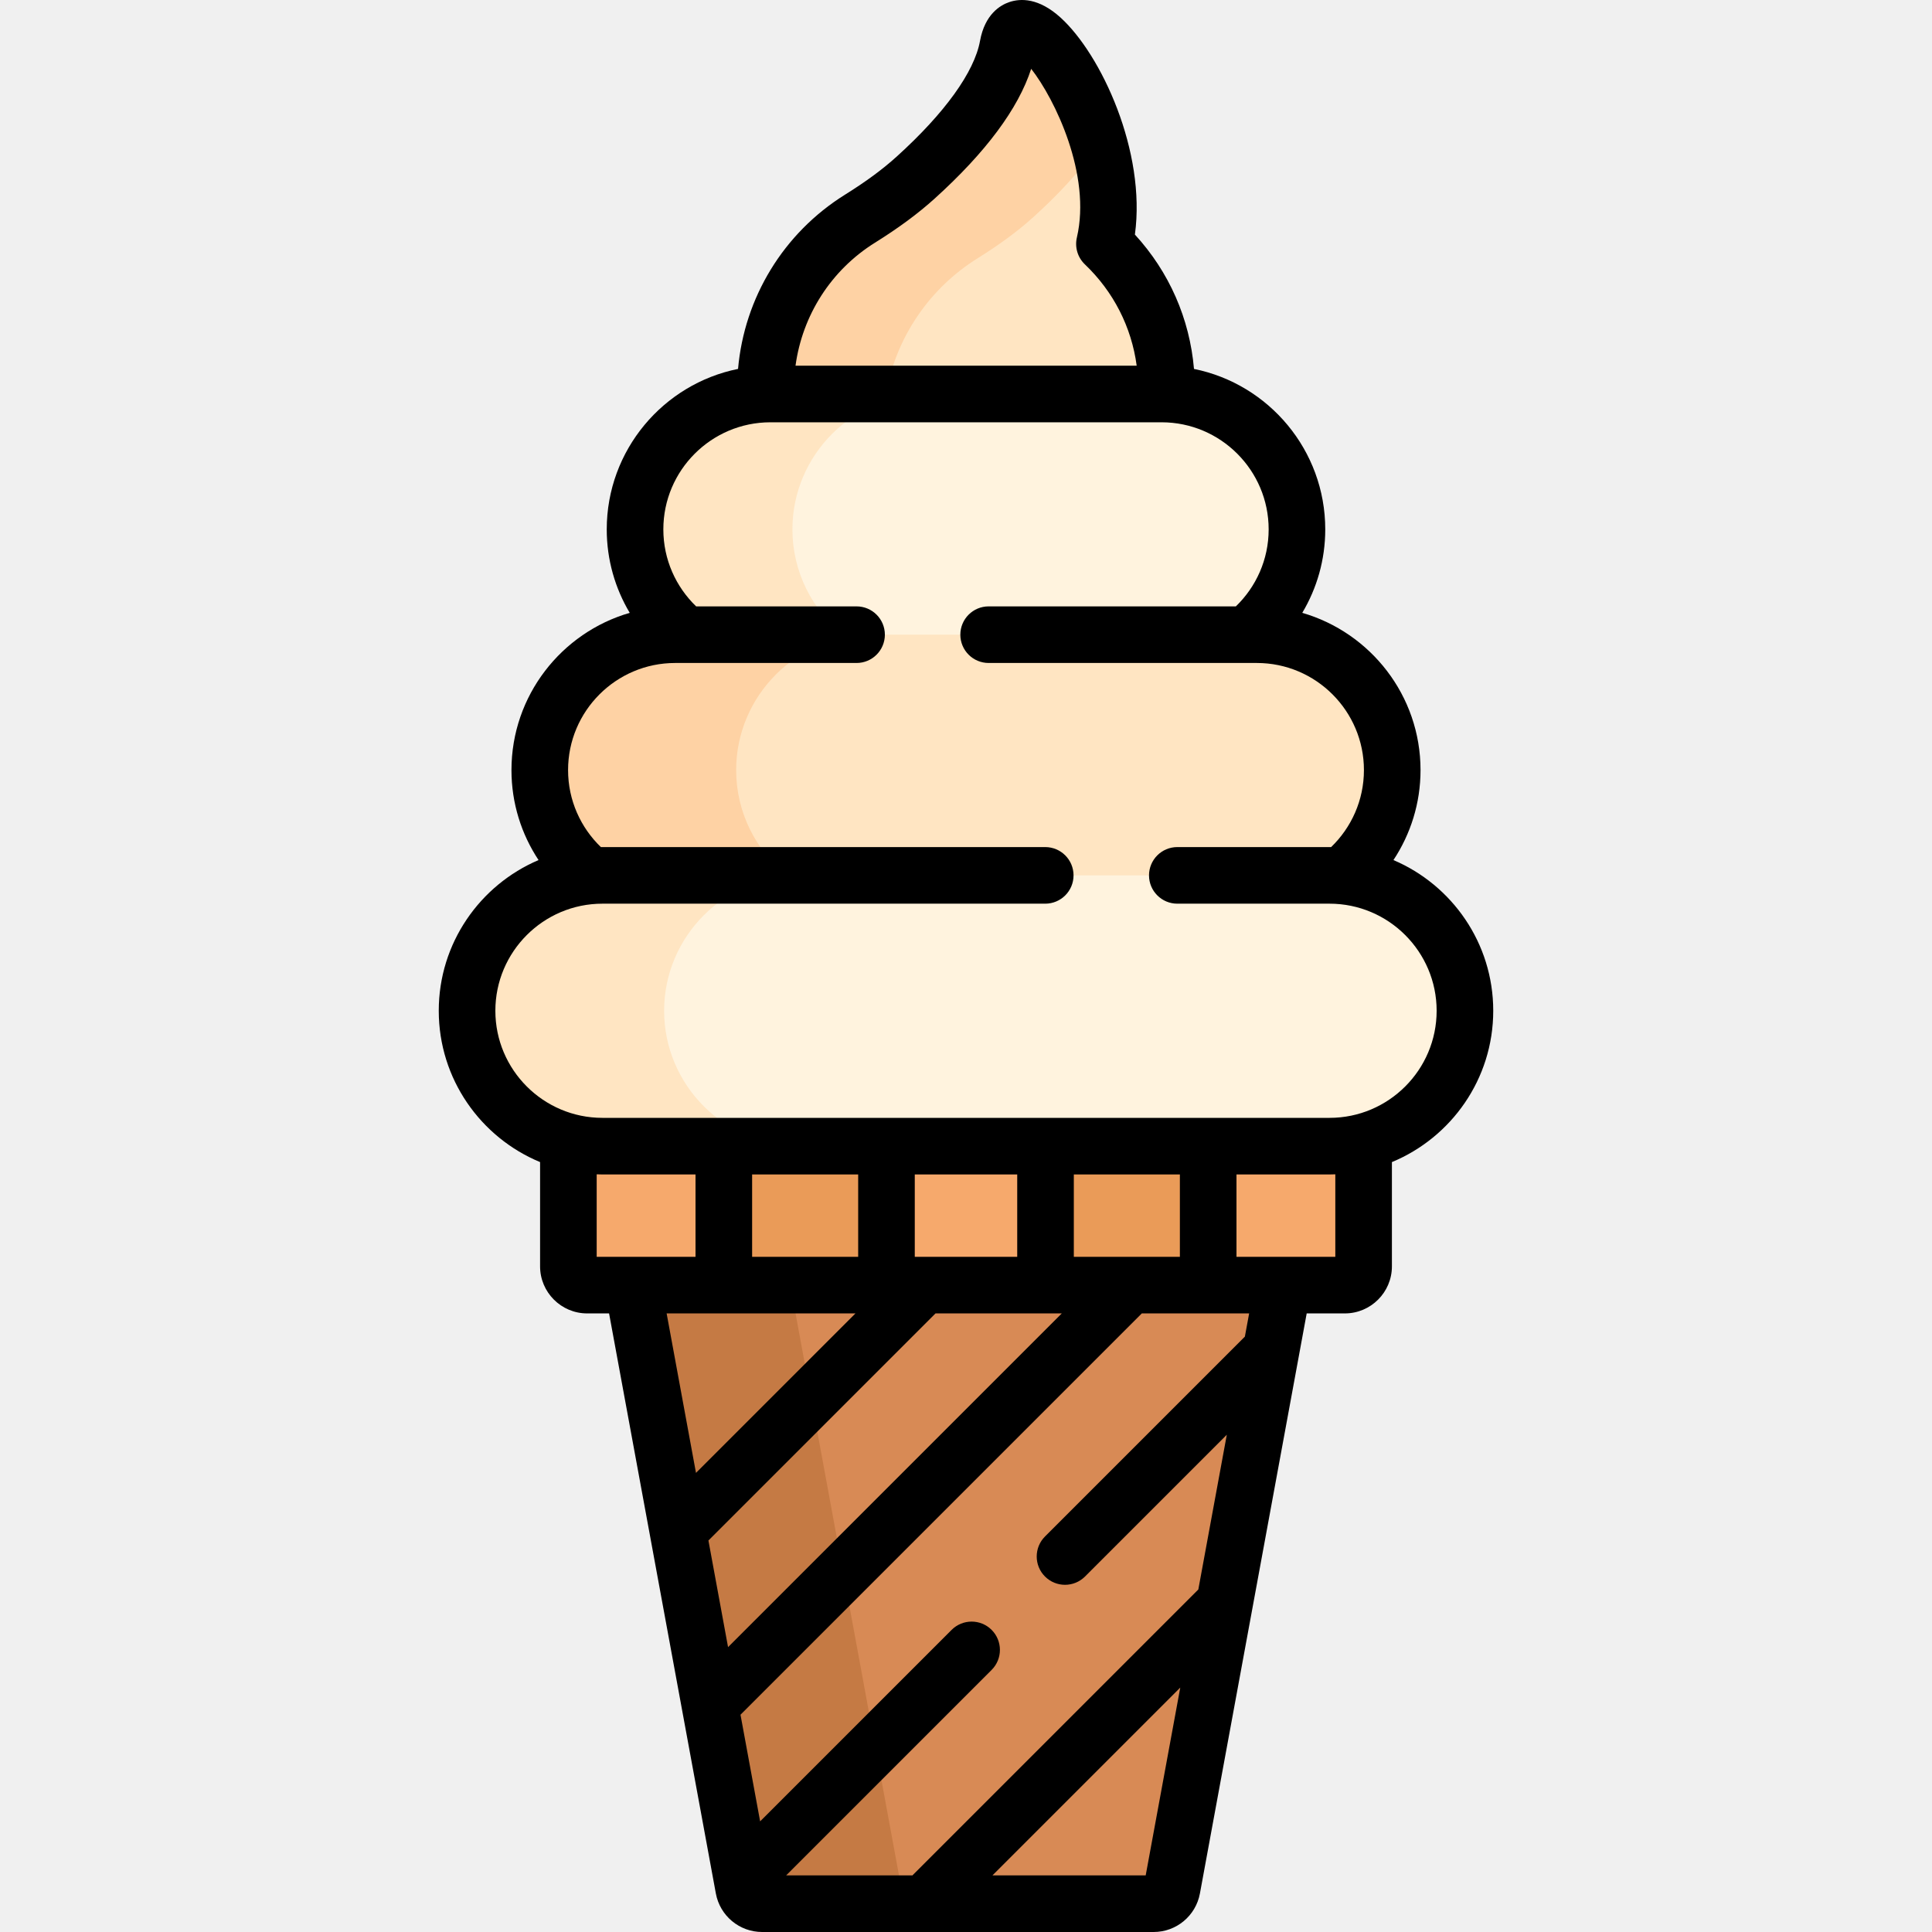
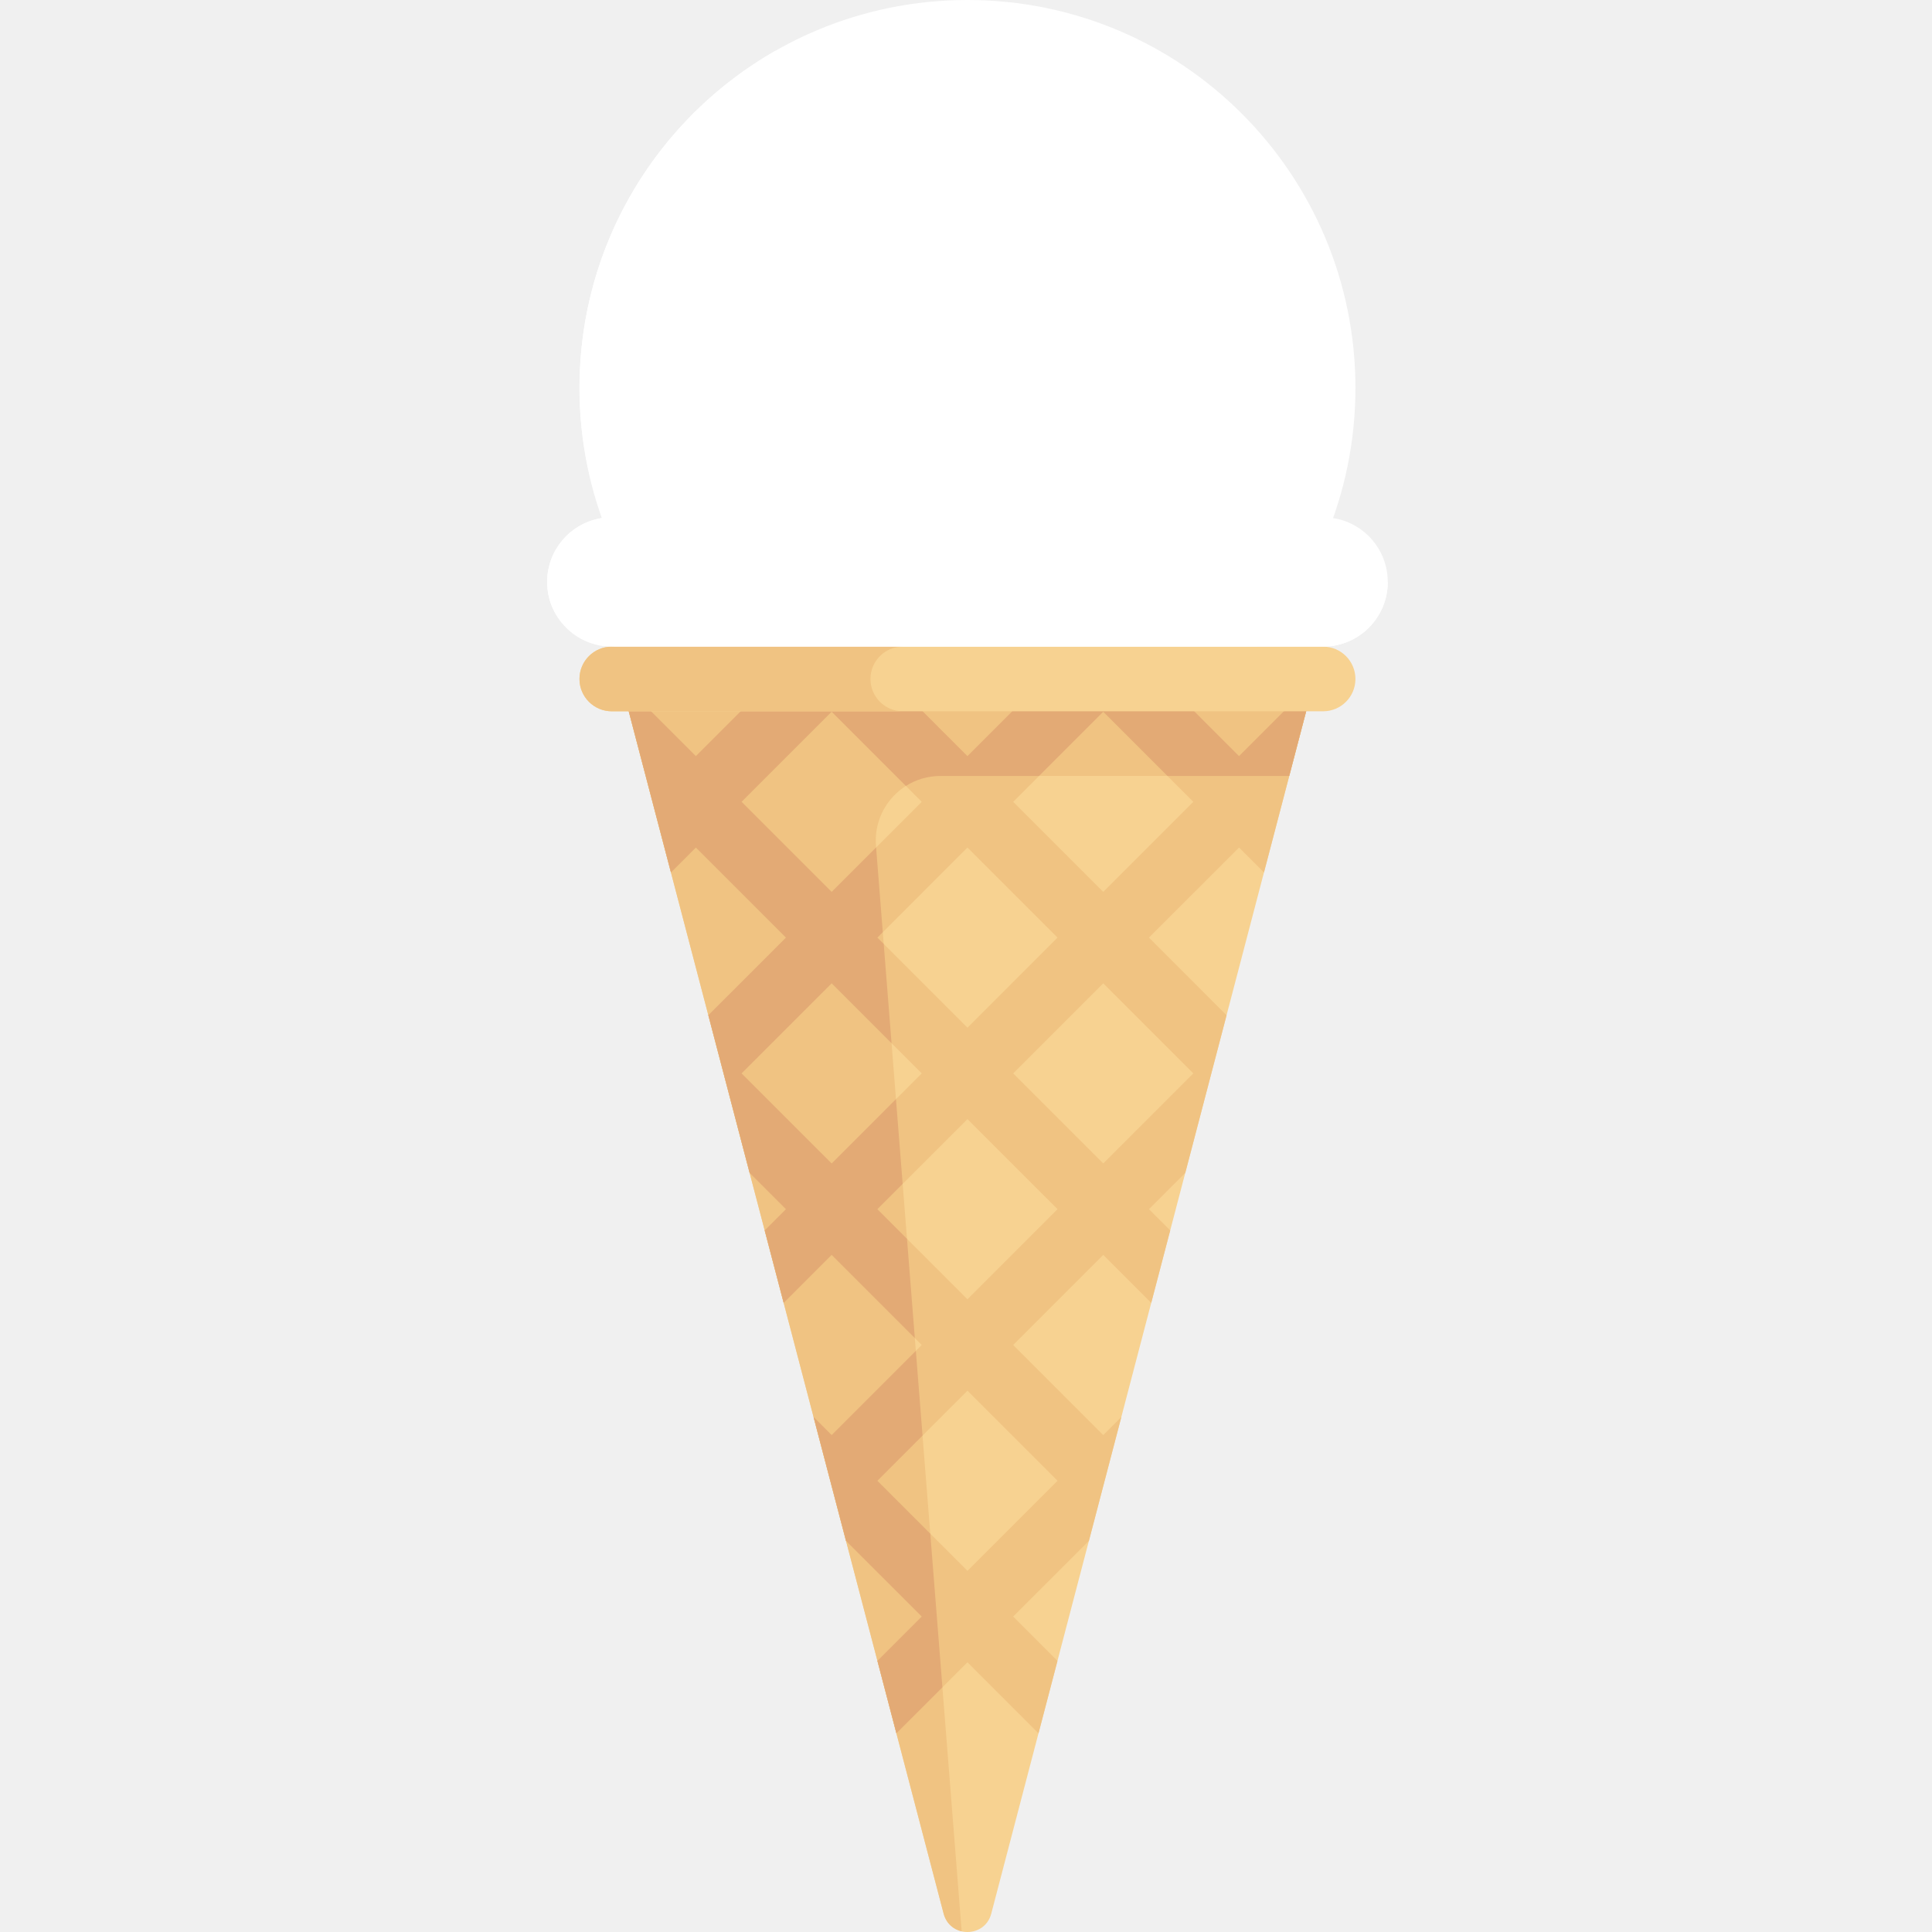
- <svg xmlns="http://www.w3.org/2000/svg" id="Capa_1" enable-background="new 0 0 512 512" height="512" viewBox="0 0 512 512" width="512">
-   <g>
-     <g>
-       <path d="m167.657 340.568 29.427 159.862c.434 2.358 2.49 4.071 4.888 4.071h103.755c2.398 0 4.454-1.712 4.888-4.071l29.427-159.862z" fill="#d88a55" />
-       <path d="m238.874 500.43-29.427-159.862h-41.79l29.427 159.862c.434 2.358 2.49 4.071 4.888 4.071h41.79c-2.398-.001-4.454-1.713-4.888-4.071z" fill="#c57a44" />
-     </g>
-     <path d="m352.344 303.745h-192.688c-3.116 0-6.141-.404-9.028-1.16v33.012c0 2.745 2.225 4.97 4.97 4.97h200.804c2.745 0 4.97-2.225 4.97-4.97v-33.012c-2.887.755-5.912 1.16-9.028 1.16z" fill="#f6a96c" />
-     <path d="m191.819 303.745h128.363v36.823h-128.363z" fill="#ea9b58" />
-     <path d="m234.926 303.745h42.149v36.823h-42.149z" fill="#f6a96c" />
-     <g>
-       <path d="m204.174 104.412h103.653c.434 0 .863.018 1.294.033.011-.454.035-.905.035-1.362 0-15.125-6.328-28.763-16.467-38.443 6.836-29.291-22.179-71.236-25.592-52.461-2.291 12.599-14.457 25.85-24.381 34.835-4.56 4.129-9.584 7.68-14.804 10.936-15.408 9.609-25.534 26.888-25.044 46.495.434-.016.868-.033 1.306-.033z" fill="#ffe5c2" />
-       <path d="m204.174 104.412h30.618c2.637-15.161 11.697-28.118 24.276-35.962 5.22-3.255 10.244-6.807 14.804-10.935 5.832-5.281 12.436-12.035 17.358-19.264-6.147-21.857-21.69-39.504-24.132-26.072-2.291 12.599-14.457 25.85-24.381 34.835-4.56 4.129-9.584 7.68-14.804 10.936-15.408 9.609-25.534 26.888-25.044 46.495.433-.016.867-.033 1.305-.033z" fill="#fed2a4" />
-       <path d="m182.992 169.198h146.015c8.896-6.546 14.699-17.08 14.699-28.906 0-19.734-16.146-35.88-35.88-35.88h-103.652c-19.734 0-35.88 16.146-35.88 35.88 0 11.827 5.803 22.36 14.698 28.906z" fill="#fff3de" />
-       <g>
-         <path d="m181.698 168.198h41.706c-8.159-6.591-13.404-16.664-13.404-27.906 0-19.734 16.146-35.88 35.88-35.88h-41.706c-19.734 0-35.88 16.146-35.88 35.88 0 11.242 5.245 21.315 13.404 27.906z" fill="#ffe5c2" />
-       </g>
-       <path d="m157.813 233.034c.61-.032 1.225-.049 1.843-.049h192.688c.618 0 1.232.017 1.843.049 8.934-6.542 14.768-17.099 14.768-28.956 0-19.734-16.146-35.88-35.88-35.88h-154.15c-19.734 0-35.88 16.146-35.88 35.88 0 11.858 5.834 22.414 14.768 28.956z" fill="#ffe5c2" />
-       <path d="m156.625 232.123c1-.085 2.01-.138 3.031-.138h48.838c-8.159-6.591-13.404-16.664-13.404-27.906 0-19.734 16.146-35.88 35.88-35.88h-52.045c-19.734 0-35.88 16.146-35.88 35.88 0 11.322 5.321 21.456 13.58 28.044z" fill="#fed2a4" />
-       <g>
-         <path d="m352.344 303.745h-192.688c-19.734 0-35.88-16.146-35.88-35.88 0-19.734 16.146-35.88 35.88-35.88h192.688c19.734 0 35.88 16.146 35.88 35.88 0 19.734-16.146 35.88-35.88 35.88z" fill="#fff3de" />
-       </g>
-       <g>
-         <path d="m176 267.865c0-19.734 16.146-35.88 35.88-35.88h-52.224c-19.734 0-35.88 16.146-35.88 35.88 0 19.734 16.146 35.88 35.88 35.88h52.224c-19.734 0-35.88-16.146-35.88-35.88z" fill="#ffe5c2" />
-       </g>
-     </g>
-     <path d="m369.277 227.928c4.53-6.847 7.178-15.042 7.178-23.85 0-19.743-13.262-36.435-31.341-41.667 3.863-6.48 6.092-14.041 6.092-22.119 0-20.978-14.969-38.523-34.786-42.522-1.144-13.329-6.577-25.708-15.66-35.605 3.008-21.962-8.912-47.723-19.708-57.51-5.778-5.238-10.58-5.12-13.59-4.097-2.339.794-6.456 3.185-7.746 10.279-1.497 8.233-9.323 19.106-22.036 30.618-3.785 3.427-8.15 6.646-13.738 10.131-16.356 10.2-26.692 27.341-28.352 46.182-19.823 3.994-34.797 21.542-34.797 42.524 0 8.077 2.23 15.638 6.092 22.119-18.079 5.233-31.341 21.925-31.341 41.668 0 8.807 2.647 17.003 7.178 23.849-15.53 6.61-26.447 22.021-26.447 39.937 0 18.069 11.108 33.587 26.852 40.1v27.633c0 6.876 5.594 12.47 12.471 12.47h5.814l28.296 153.719c1.089 5.918 6.247 10.213 12.264 10.213h103.755c6.017 0 11.175-4.295 12.264-10.213l28.296-153.72h10.114c6.876 0 12.471-5.594 12.471-12.47v-27.633c15.743-6.513 26.852-22.031 26.852-40.1 0-17.915-10.917-33.326-26.447-39.936zm-137.397-163.614c6.277-3.914 11.468-7.754 15.87-11.74 13.541-12.261 22.104-23.785 25.526-34.335 6.287 8.022 15.982 28.099 12.109 44.696-.604 2.585.205 5.296 2.125 7.129 7.611 7.266 12.356 16.635 13.724 26.847h-90.413c1.816-13.323 9.381-25.315 21.059-32.597zm-73.752 268.754v-21.862c.508.018 1.016.039 1.528.039h24.663v21.823zm18.536 15h50.043l-42.263 42.263zm22.655-15v-21.823h28.106v21.823zm-6.376 103.437-5.202-28.259 60.178-60.178h33.461zm49.482-103.437v-21.823h27.149v21.823zm61.196 163.932h-40.612l49.774-49.774zm26.283-142.782-52.969 52.969c-2.929 2.929-2.929 7.678 0 10.606 1.464 1.464 3.384 2.197 5.303 2.197s3.839-.732 5.303-2.197l37.576-37.576-7.549 41.011-75.484 75.484c-.093.093-.174.192-.261.289h-33.489l54.458-54.458c2.929-2.929 2.929-7.678 0-10.606-2.929-2.929-7.678-2.929-10.606 0l-50.744 50.744-5.202-28.26 106.353-106.353h28.443zm-45.329-21.15v-21.823h28.106v21.823zm69.298 0h-26.191v-21.823h24.663c.513 0 1.02-.021 1.528-.039zm-1.529-36.824h-192.688c-15.649 0-28.38-12.731-28.38-28.38s12.731-28.38 28.38-28.38h117.344c4.142 0 7.5-3.358 7.5-7.5s-3.358-7.5-7.5-7.5h-117.344c-.137 0-.271.009-.408.01-5.359-5.163-8.703-12.404-8.703-20.417 0-15.649 12.731-28.38 28.38-28.38h48.075c4.142 0 7.5-3.358 7.5-7.5s-3.358-7.5-7.5-7.5h-42.515c-5.353-5.162-8.692-12.399-8.692-20.406 0-15.649 12.731-28.38 28.38-28.38h103.653c15.649 0 28.38 12.731 28.38 28.38 0 8.008-3.339 15.244-8.692 20.406h-65.514c-4.142 0-7.5 3.358-7.5 7.5s3.358 7.5 7.5 7.5h71.075c15.649 0 28.38 12.731 28.38 28.38 0 8.013-3.343 15.254-8.703 20.417-.137-.001-.271-.01-.408-.01h-40.344c-4.142 0-7.5 3.358-7.5 7.5s3.358 7.5 7.5 7.5h40.344c15.649 0 28.38 12.731 28.38 28.38s-12.731 28.38-28.38 28.38z" />
+ <svg xmlns="http://www.w3.org/2000/svg" width="512" height="512" viewBox="0 0 512 512" fill="none">
+   <g clip-path="url(#clip0)">
+     <path d="M359.203 102.816C359.203 159.602 313.172 205.637 256.387 205.637C199.602 205.637 153.566 159.602 153.566 102.816C153.566 46.031 199.602 0 256.387 0C313.172 0 359.203 46.031 359.203 102.816Z" fill="white" />
+     <path d="M350.637 171.363H162.137C152.672 171.363 145 163.691 145 154.227C145 144.762 152.672 137.09 162.137 137.09H350.637C360.102 137.09 367.773 144.762 367.773 154.227C367.773 163.691 360.102 171.363 350.637 171.363Z" fill="white" />
+     <path d="M164.379 179.934L250.074 507.129C251.777 513.625 260.996 513.625 262.695 507.129L348.391 179.934H164.379Z" fill="#F7D291" />
+     <path d="M249.223 205.637H341.66L348.391 179.93H164.379L250.074 507.129C250.766 509.758 252.695 511.32 254.852 511.82L232.141 224.121C231.356 214.156 239.227 205.637 249.223 205.637V205.637Z" fill="#F0C382" />
+     <path d="M237.559 459.348L256.383 440.523L275.211 459.351L280.238 440.148L268.5 428.406L288.57 408.34L297.168 375.508L292.371 380.305L268.5 356.434L292.371 332.562L305.086 345.277L310.113 326.074L304.484 320.445L314.109 310.824L325.051 269.047L304.484 248.476L328.356 224.605L334.961 231.211L348.246 180.484L328.356 200.375L307.91 179.93H276.824L256.383 200.375L235.938 179.93H204.856L184.414 200.375L164.52 180.484L177.809 231.211L184.414 224.605L208.281 248.476L187.715 269.039L198.656 310.824L208.277 320.445L202.652 326.074L207.68 345.277L220.395 332.562L244.266 356.434L220.395 380.305L215.598 375.508L224.195 408.34L244.266 428.406L232.527 440.144L237.559 459.348ZM316.238 284.465L292.371 308.332L268.504 284.461L292.371 260.594L316.238 284.465ZM292.371 188.621L316.238 212.492L292.371 236.359L268.5 212.492L292.371 188.621ZM280.254 248.476L256.387 272.344L232.516 248.476L256.383 224.605L280.254 248.476ZM196.531 212.492L220.398 188.621L244.27 212.492L220.398 236.359L196.531 212.492ZM196.531 284.461L220.398 260.59L244.27 284.461L220.398 308.332L196.531 284.461ZM232.516 320.445L256.387 296.578L280.258 320.445L256.387 344.316L232.516 320.445ZM232.516 392.422L256.387 368.547L280.258 392.422L256.387 416.293L232.516 392.422Z" fill="#F0C382" />
+     <path d="M164.523 180.484L177.813 231.211L184.418 224.605L208.285 248.476L187.719 269.039L198.66 310.824L208.281 320.445L202.656 326.074L207.684 345.277L220.398 332.562L242.441 354.605L240.363 328.297L232.516 320.445L239.215 313.742L237.441 291.285L220.398 308.328L196.527 284.461L220.398 260.59L236.27 276.461L234.195 250.152L232.516 248.473L233.949 247.039L232.176 224.578L220.398 236.359L196.527 212.488L220.398 188.621L240.063 208.285C242.699 206.613 245.848 205.637 249.223 205.637H275.352L292.367 188.621L309.383 205.637H341.656L348.246 180.48L328.352 200.375L307.91 179.93H276.824L256.379 200.375L235.938 179.93H204.856L184.41 200.375L164.523 180.484Z" fill="#E3AA75" />
+     <path d="M246.535 406.441L232.516 392.422L244.484 380.449L242.711 357.992L220.398 380.305L215.602 375.512L224.203 408.34L244.27 428.406L232.531 440.144L237.559 459.347L249.75 447.16L246.535 406.441Z" fill="#E3AA75" />
+     <path d="M350.637 188.5H162.137C157.402 188.5 153.566 184.664 153.566 179.934C153.566 175.199 157.402 171.363 162.137 171.363H350.637C355.367 171.363 359.203 175.199 359.203 179.934C359.203 184.664 355.367 188.5 350.637 188.5Z" fill="#F7D291" />
+     <path d="M230.68 179.934C230.68 175.199 234.516 171.363 239.25 171.363H162.137C157.402 171.363 153.566 175.199 153.566 179.934C153.566 184.664 157.402 188.5 162.137 188.5H239.25C234.516 188.5 230.68 184.664 230.68 179.934Z" fill="#F0C382" />
+     <path d="M204.977 154.227C200.246 154.227 196.41 150.391 196.41 145.66C196.41 140.926 200.246 137.09 204.977 137.09C213.285 137.09 217.938 127.363 212.551 121.035C198.934 105.039 192.125 84.977 192.125 64.262C192.125 45.773 197.016 28.422 205.555 13.43C174.5 31.121 153.57 64.519 153.57 102.816C153.57 114.852 155.746 126.355 159.547 137.09H162.137C151.731 137.09 143.488 146.367 145.234 157.102C146.606 165.527 154.516 171.363 163.055 171.363H350.637C360.102 171.363 367.774 163.691 367.774 154.227H204.977Z" fill="white" />
  </g>
+   <defs>
+     <clipPath id="clip0">
+       <rect width="512" height="512" fill="white" />
+     </clipPath>
+   </defs>
</svg>
